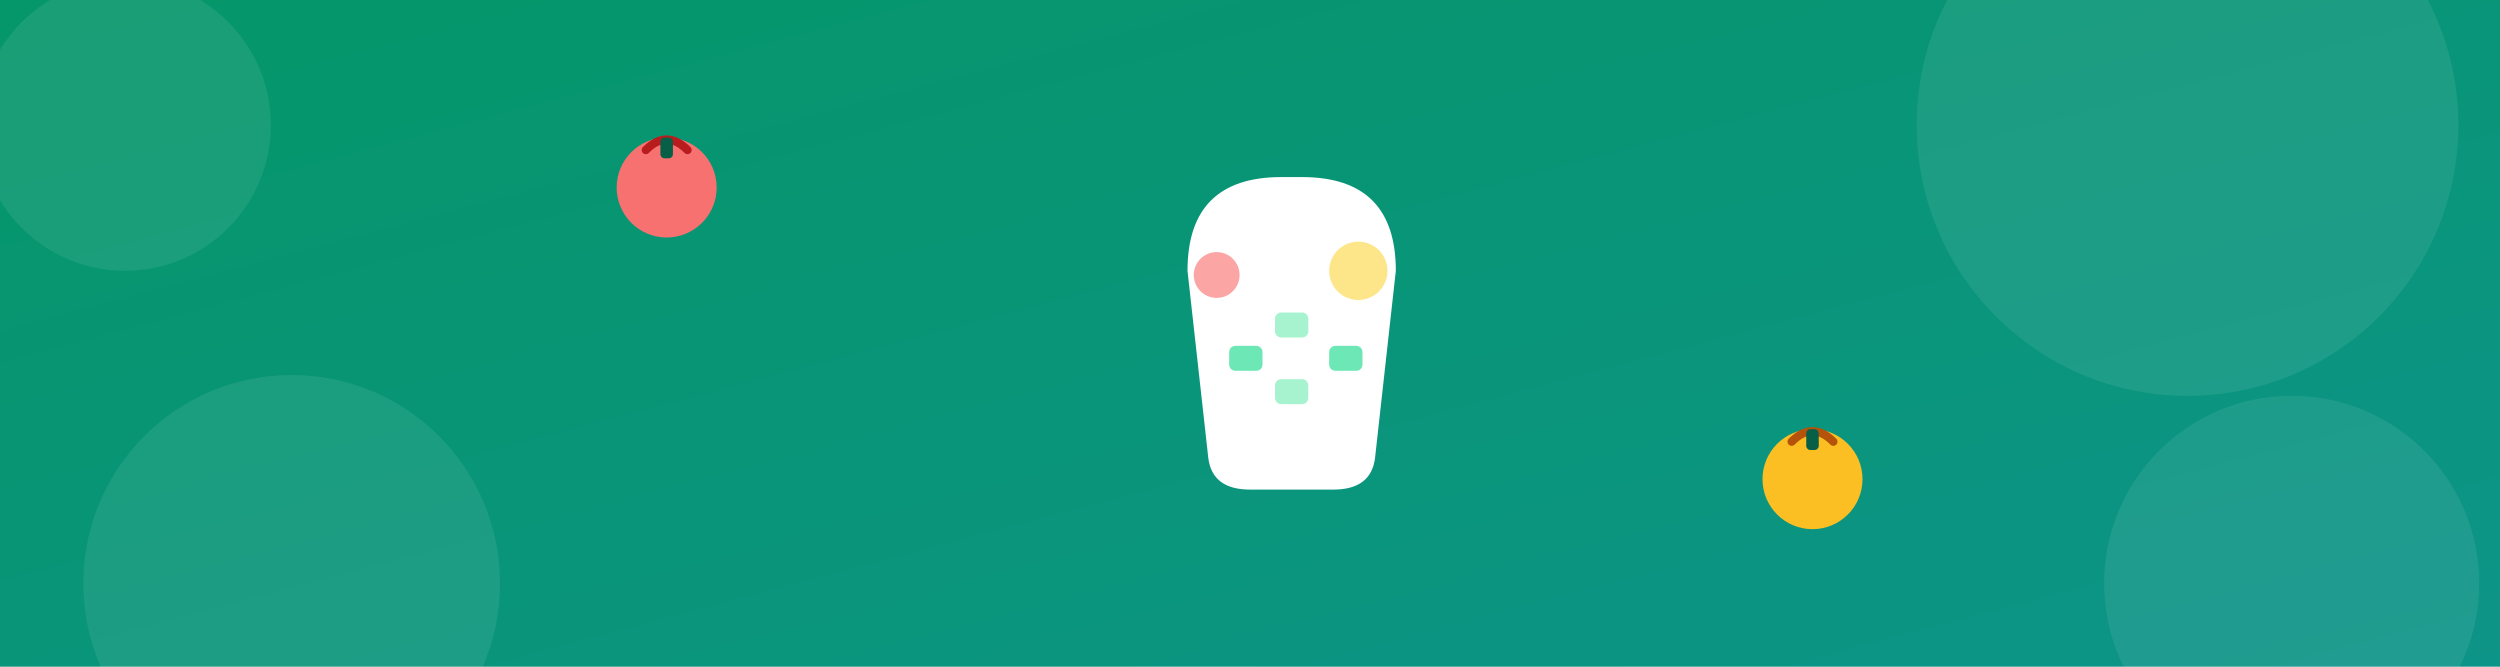
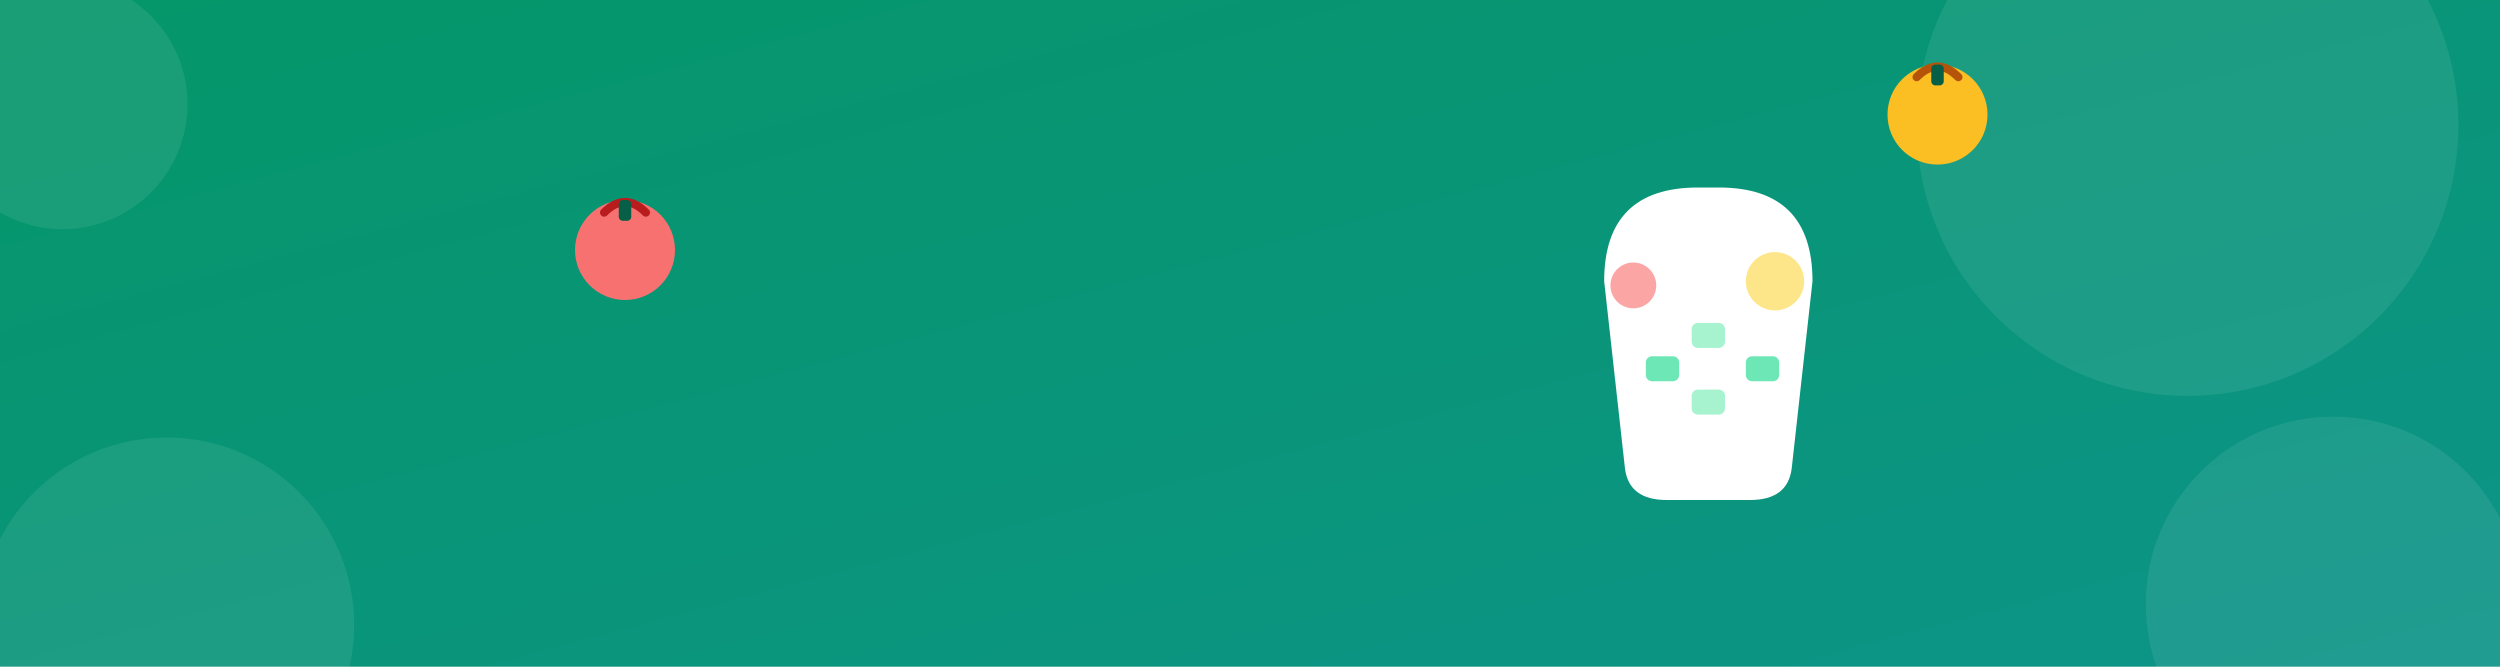
<svg xmlns="http://www.w3.org/2000/svg" width="1200" height="320" viewBox="0 0 1200 320">
  <defs>
    <linearGradient id="bg" x1="0" y1="0" x2="1" y2="1">
      <stop offset="0" stop-color="#059669" />
      <stop offset="1" stop-color="#0d9488" />
    </linearGradient>
  </defs>
  <rect width="1200" height="320" fill="url(#bg)" />
  <circle cx="1050" cy="60" r="130" fill="#ffffff" opacity="0.08" />
-   <circle cx="1100" cy="280" r="90" fill="#ffffff" opacity="0.08" />
-   <circle cx="140" cy="280" r="100" fill="#ffffff" opacity="0.08" />
-   <circle cx="60" cy="60" r="70" fill="#ffffff" opacity="0.08" />
-   <g transform="translate(560 70)">
+   <circle cx="1120" cy="290" r="90" fill="#ffffff" opacity="0.08" />
+   <circle cx="80" cy="300" r="90" fill="#ffffff" opacity="0.08" />
+   <circle cx="30" cy="50" r="60" fill="#ffffff" opacity="0.08" />
+   <g transform="translate(760 75)">
    <path d="M 10 60 Q 10 15 55 15 L 65 15 Q 110 15 110 60 L 100 150 Q 98 165 80 165 L 40 165 Q 22 165 20 150 Z" fill="#ffffff" />
    <path d="M 40 40 Q 60 10 80 40" fill="none" stroke="#ffffff" stroke-width="9" stroke-linecap="round" />
    <rect x="52" y="80" width="16" height="12" rx="3" fill="#a7f3d0" />
    <rect x="78" y="96" width="16" height="12" rx="3" fill="#6ee7b7" />
    <rect x="30" y="96" width="16" height="12" rx="3" fill="#6ee7b7" />
    <rect x="52" y="112" width="16" height="12" rx="3" fill="#a7f3d0" />
    <circle cx="92" cy="60" r="14" fill="#fde68a" />
    <circle cx="24" cy="62" r="11" fill="#fca5a5" />
  </g>
-   <circle cx="320" cy="90" r="24" fill="#f87171" />
-   <path d="M 310 72 Q 320 62 330 72" fill="none" stroke="#b91c1c" stroke-width="4" stroke-linecap="round" />
-   <rect x="317" y="66" width="6" height="10" rx="2" fill="#065f46" />
-   <circle cx="870" cy="230" r="24" fill="#fbbf24" />
-   <path d="M 860 212 Q 870 202 880 212" fill="none" stroke="#b45309" stroke-width="4" stroke-linecap="round" />
-   <rect x="867" y="206" width="6" height="10" rx="2" fill="#065f46" />
+   <circle cx="300" cy="120" r="24" fill="#f87171" />
+   <path d="M 290 102 Q 300 92 310 102" fill="none" stroke="#b91c1c" stroke-width="4" stroke-linecap="round" />
+   <rect x="297" y="96" width="6" height="10" rx="2" fill="#065f46" />
+   <circle cx="930" cy="55" r="24" fill="#fbbf24" />
+   <path d="M 920 37 Q 930 27 940 37" fill="none" stroke="#b45309" stroke-width="4" stroke-linecap="round" />
+   <rect x="927" y="31" width="6" height="10" rx="2" fill="#065f46" />
</svg>
